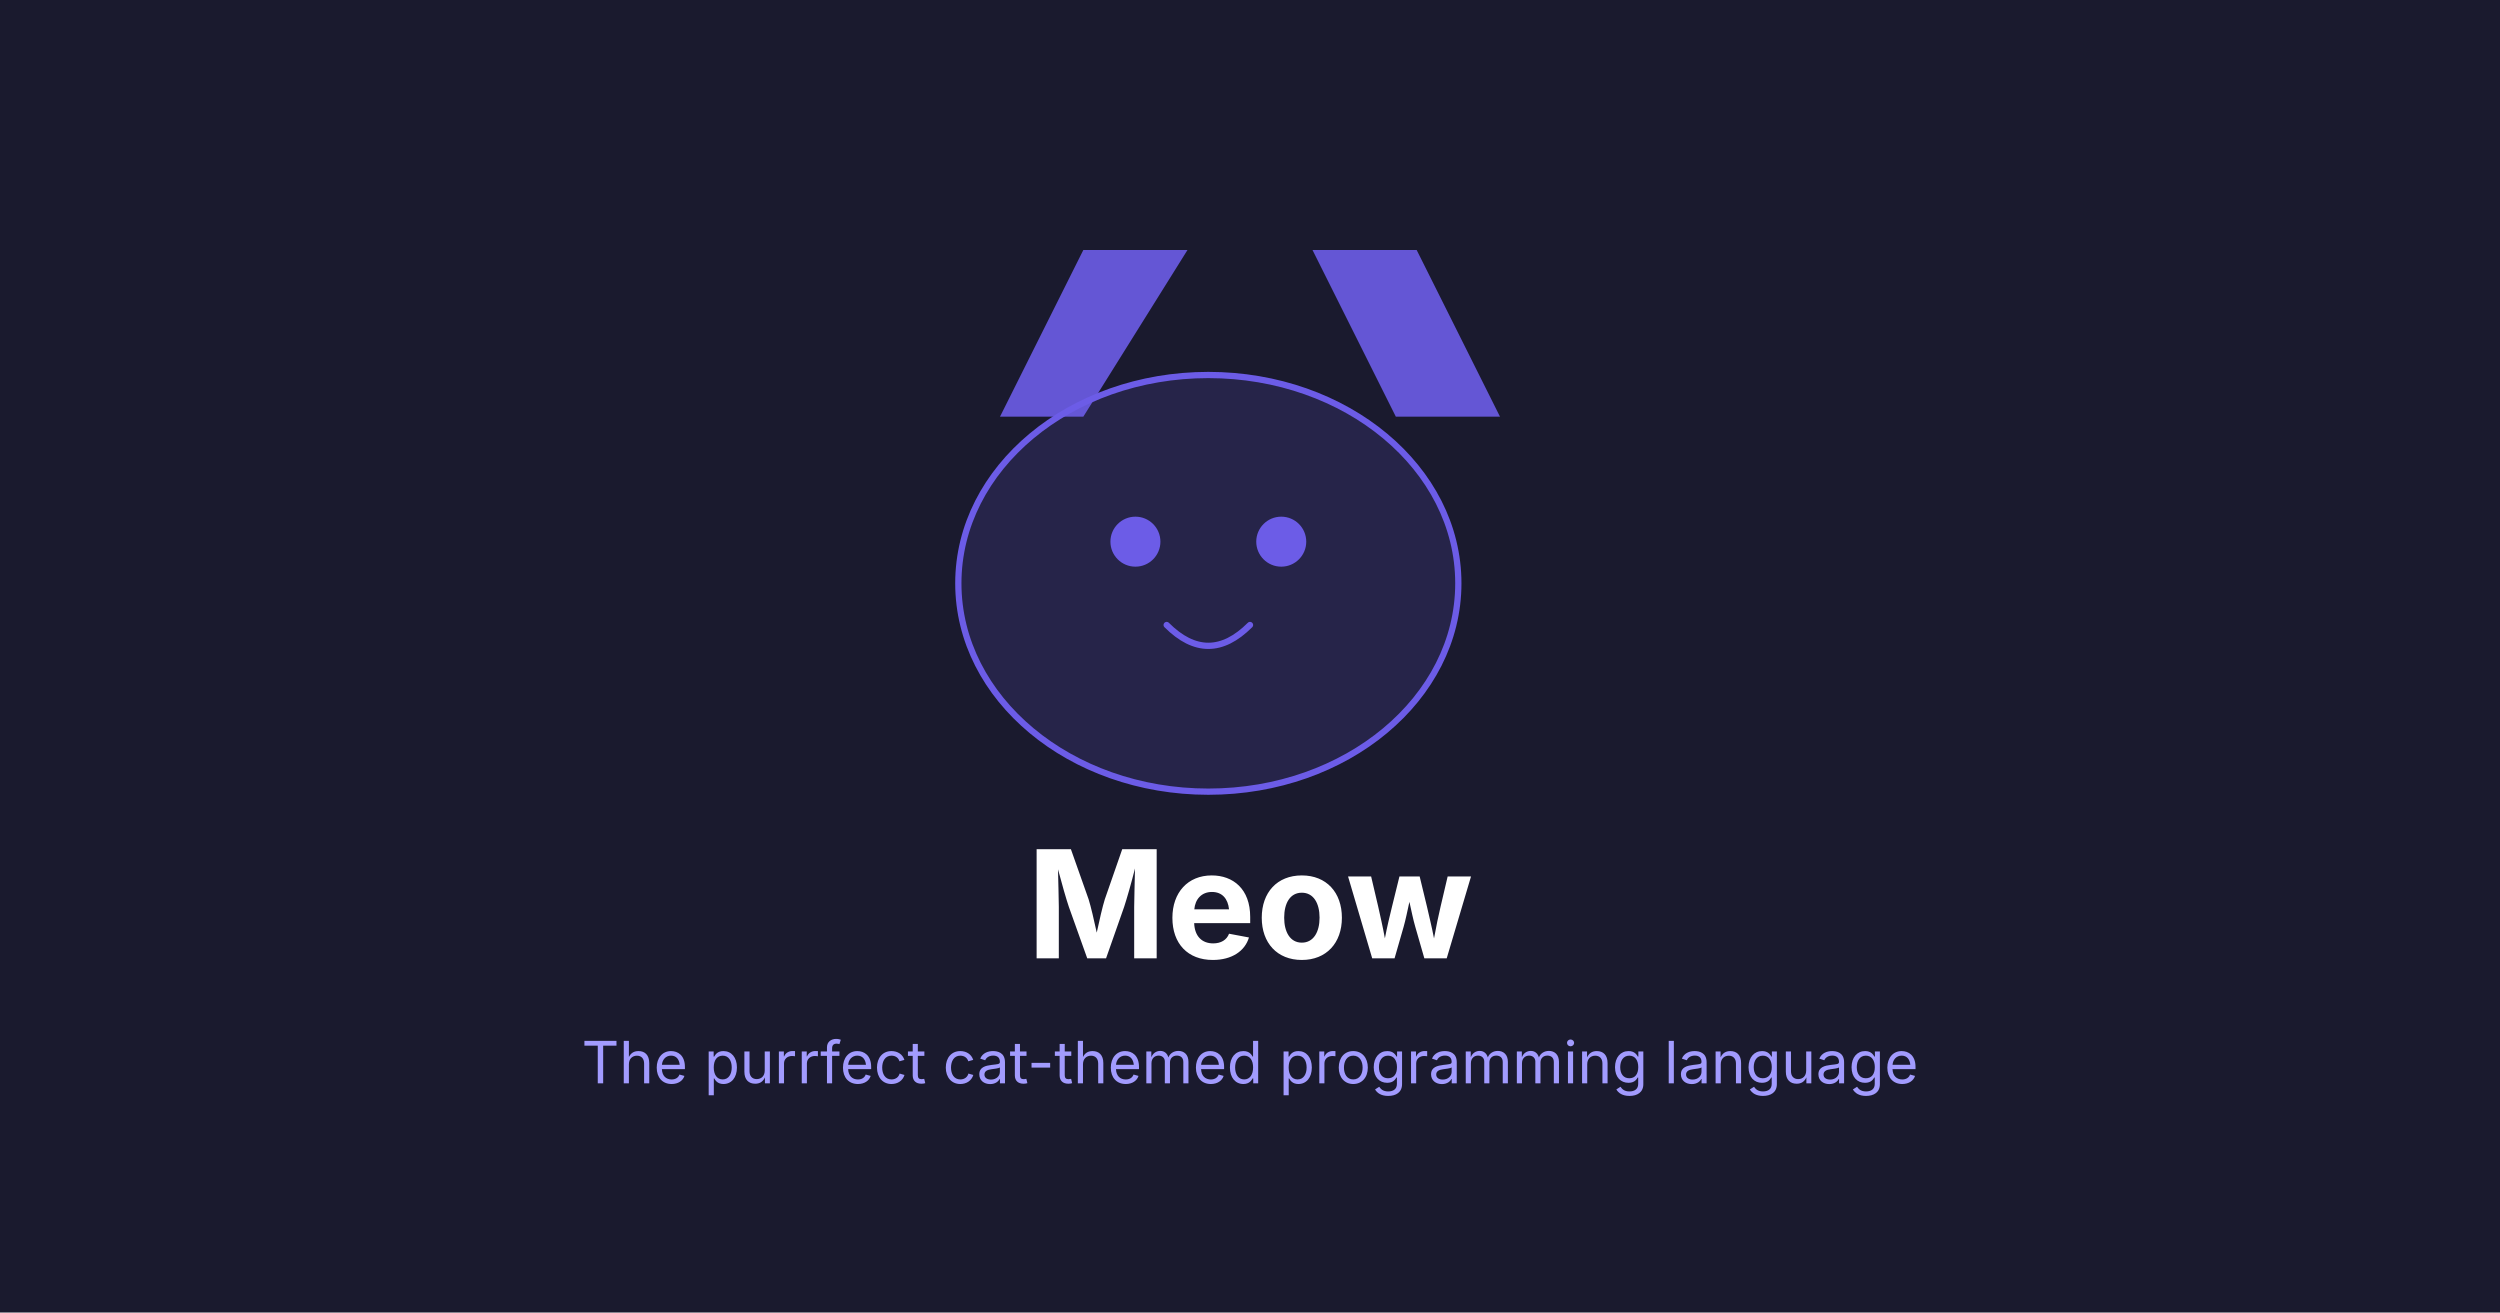
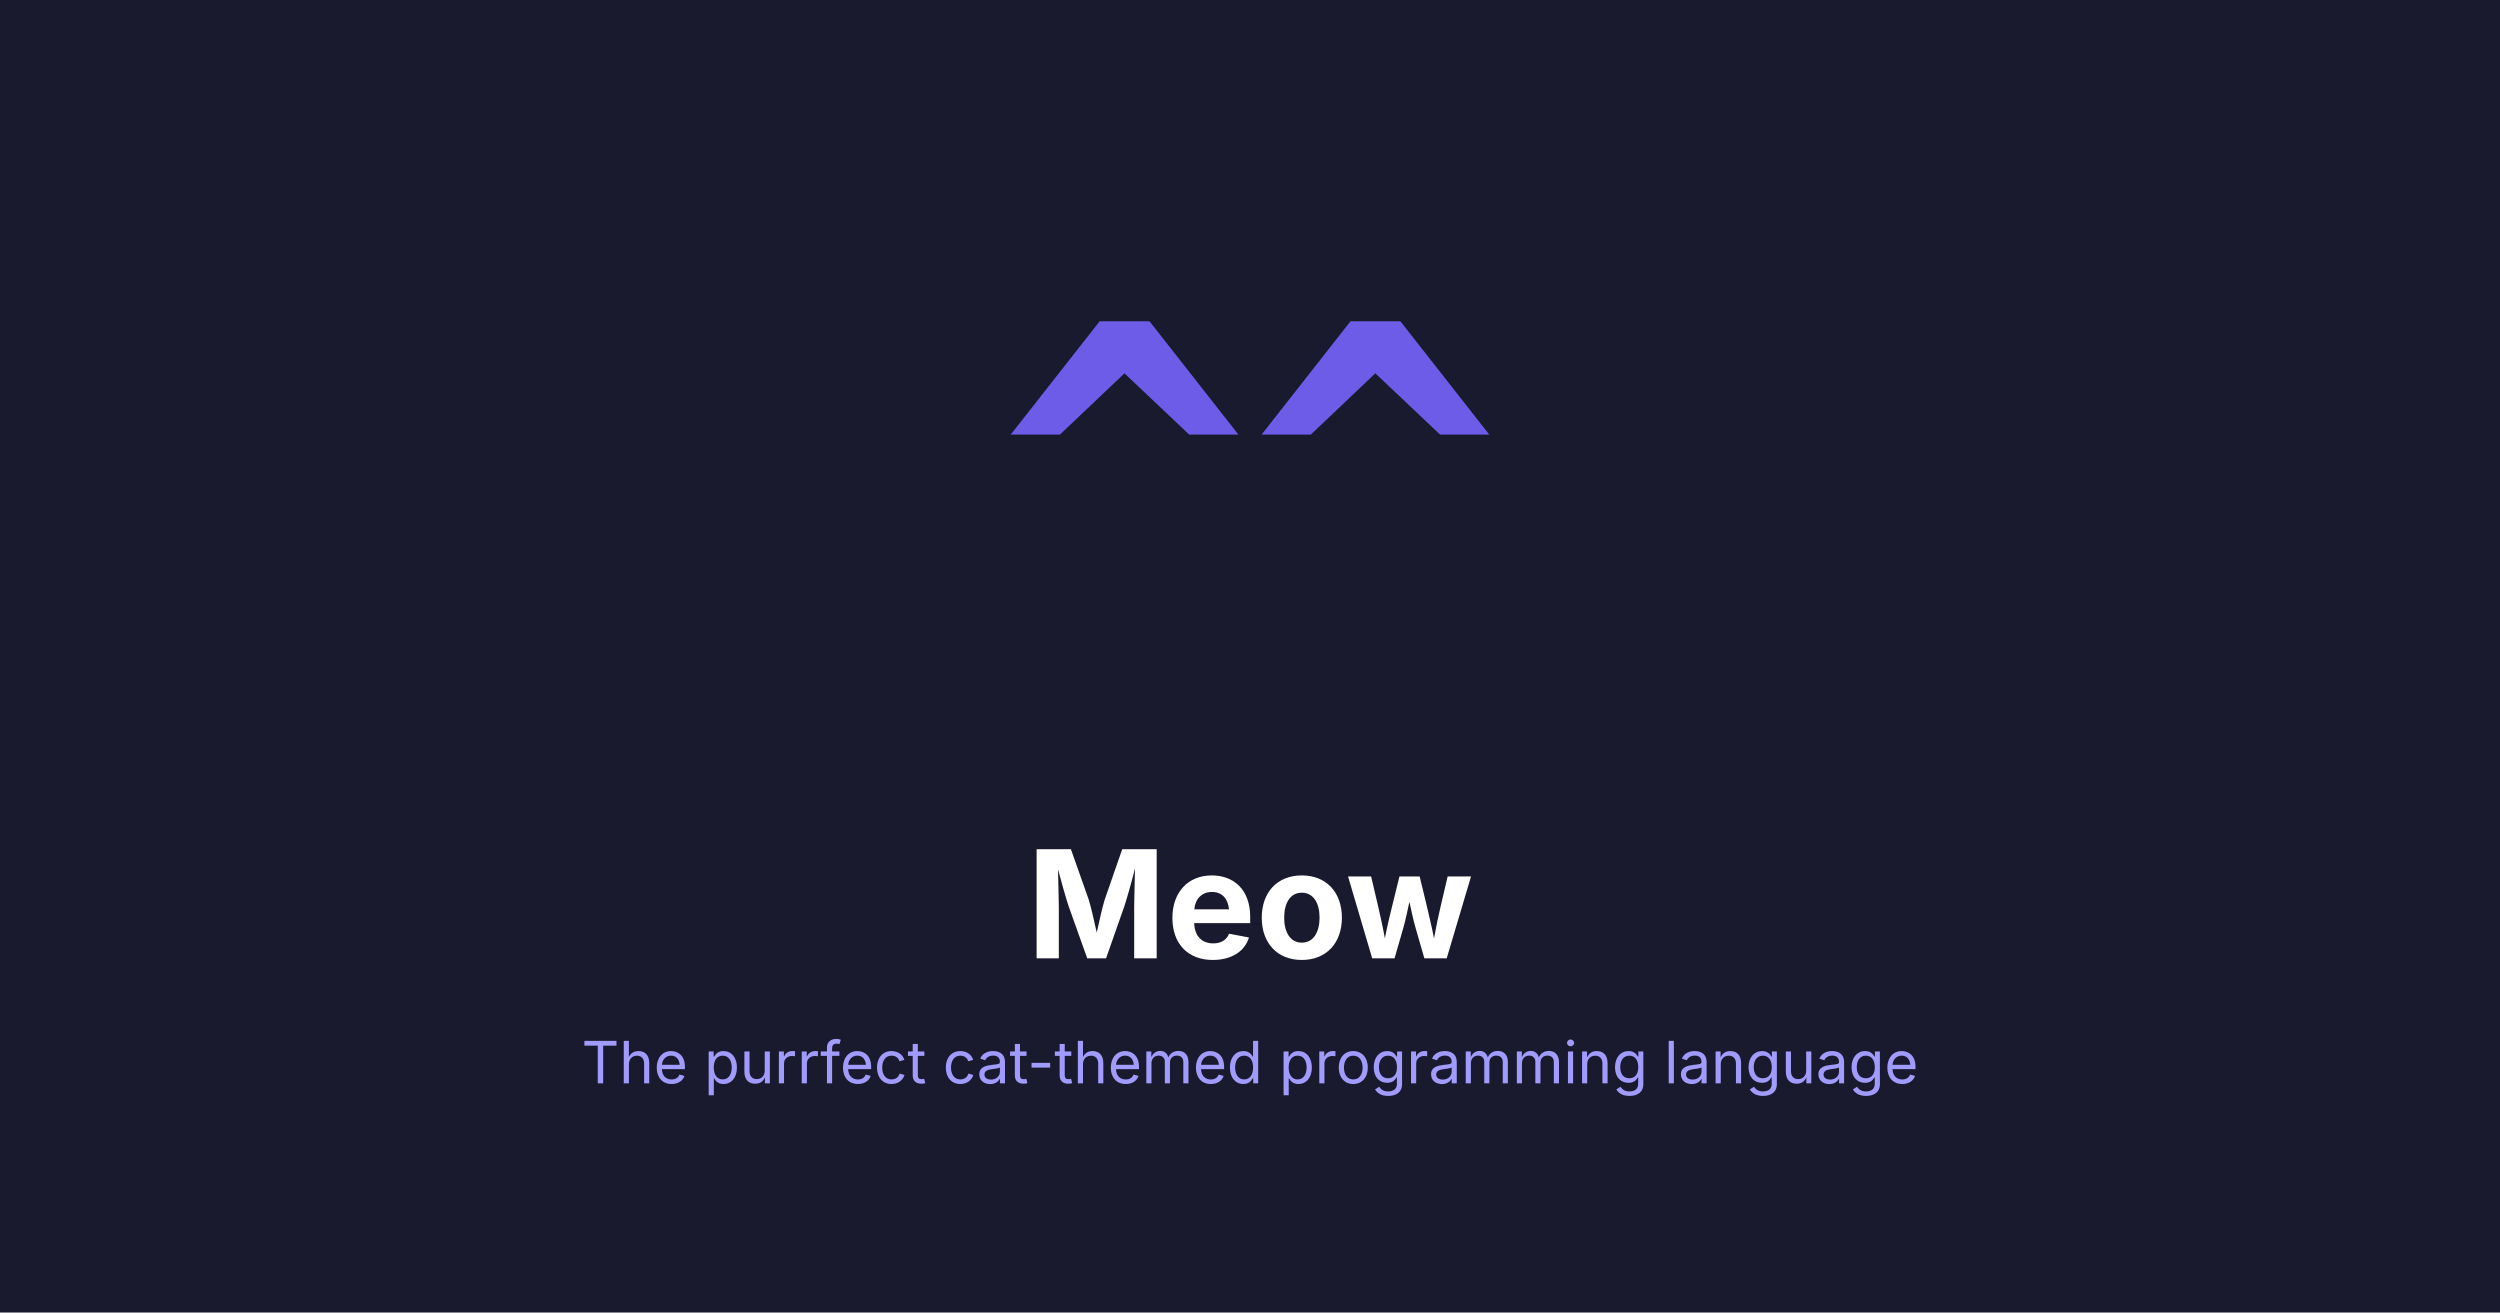
<svg xmlns="http://www.w3.org/2000/svg" viewBox="0 0 1200 630" width="1200" height="630">
  <rect width="1200" height="630" fill="#1a1a2e" />
-   <path d="M480 200L520 120h50l-50 80H480z" fill="#6c5ce7" opacity="0.9" />
-   <path d="M630 120h50l40 80h-50l-40-80z" fill="#6c5ce7" opacity="0.9" />
-   <ellipse cx="580" cy="280" rx="120" ry="100" fill="#6c5ce7" opacity="0.15" />
-   <ellipse cx="580" cy="280" rx="120" ry="100" stroke="#6c5ce7" stroke-width="3" fill="none" />
-   <circle cx="545" cy="260" r="12" fill="#6c5ce7" />
-   <circle cx="615" cy="260" r="12" fill="#6c5ce7" />
-   <path d="M560 300q20 20 40 0" stroke="#6c5ce7" stroke-width="3" fill="none" stroke-linecap="round" />
+   <text x="600" y="300" text-anchor="middle" fill="#6c5ce7" font-family="monospace" font-size="200" font-weight="700">^^</text>
  <text x="600" y="460" text-anchor="middle" fill="white" font-family="Inter, system-ui, sans-serif" font-size="72" font-weight="700">Meow</text>
  <text x="600" y="520" text-anchor="middle" fill="#a29bfe" font-family="Inter, system-ui, sans-serif" font-size="28" font-weight="400">The purrfect cat-themed programming language</text>
</svg>
